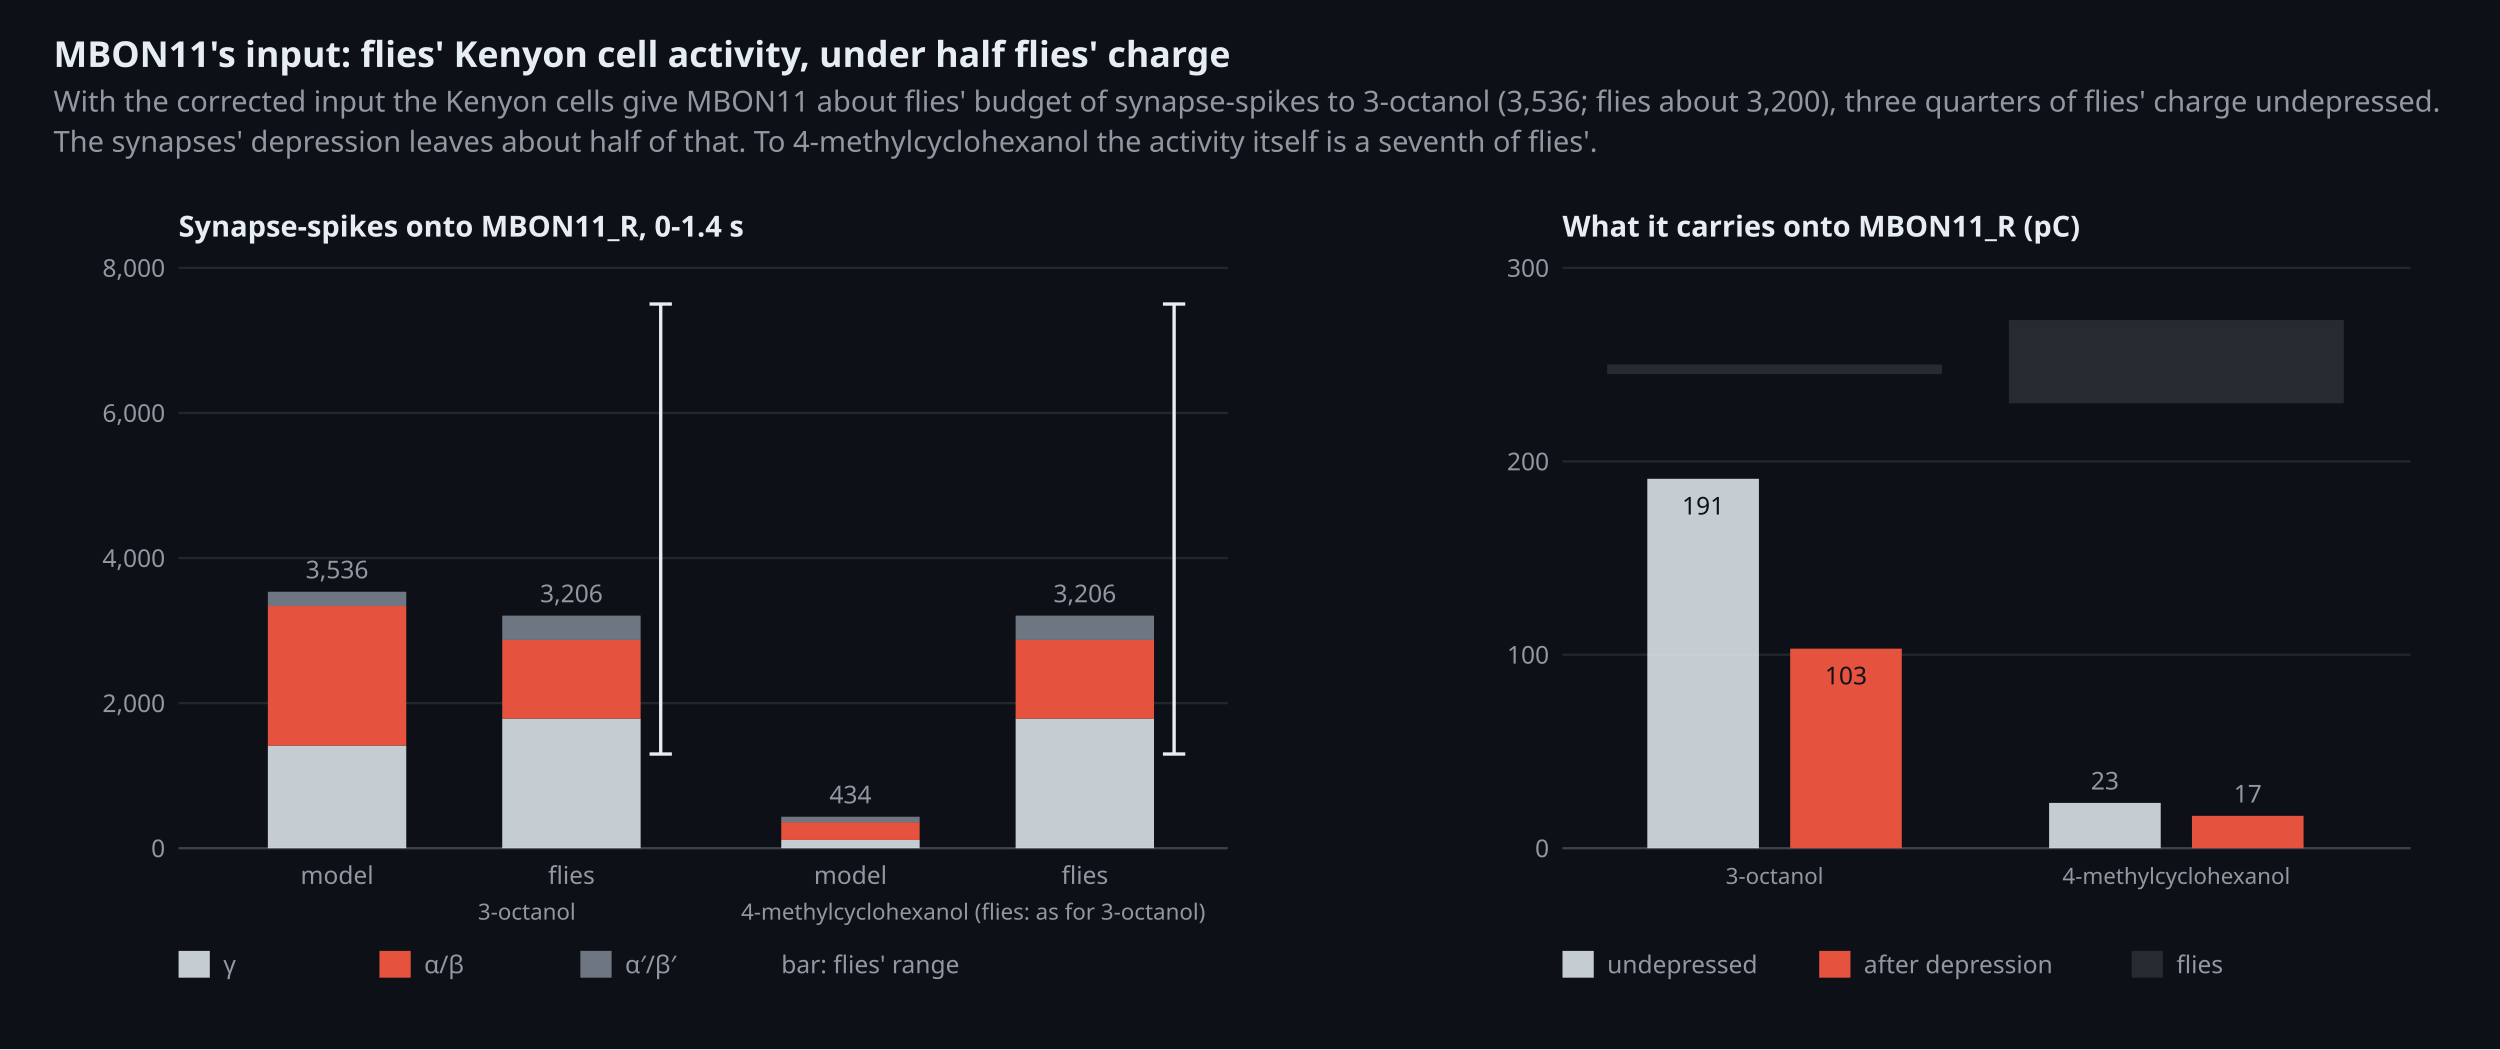
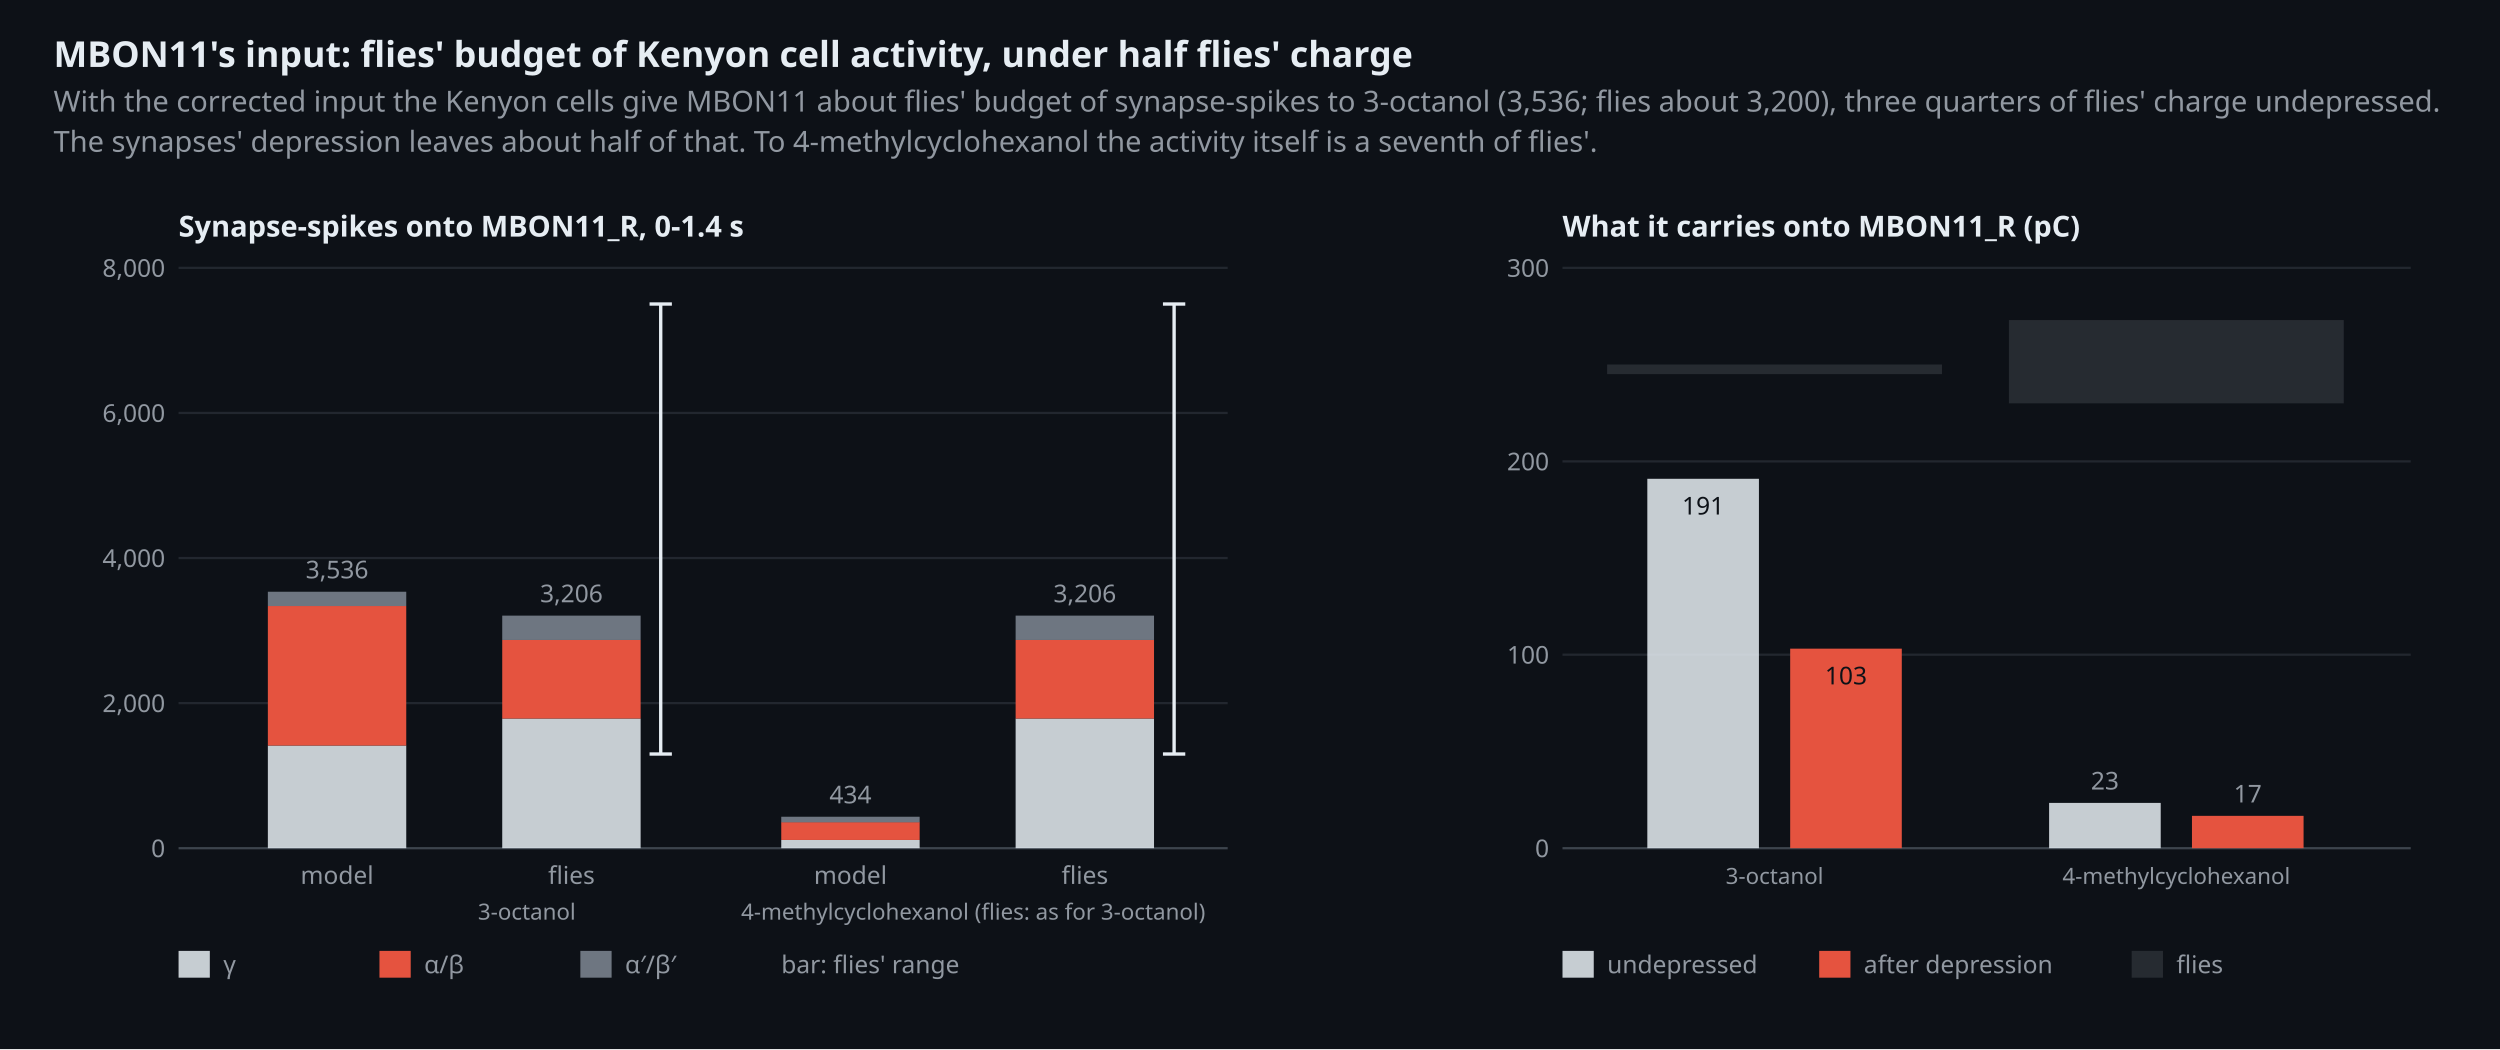
<svg xmlns="http://www.w3.org/2000/svg" width="1120" height="470" viewBox="0 0 1120 470" role="img" aria-labelledby="t">
  <style>
    text { font-family: -apple-system, BlinkMacSystemFont, 'Segoe UI', 'Noto Sans', Helvetica, Arial, sans-serif; }
    .lab { font-size: 16px; font-weight: 600; fill: #e6edf3; }
    .val { font-size: 13px; font-weight: 600; fill: #e6edf3; }
    .note { font-size: 13px; fill: #9198a1; }
    .tick { font-size: 11px; fill: #9198a1; }
    .tiny { font-size: 10px; fill: #9198a1; }
    </style>
  <rect width="1120" height="470" fill="#0d1117" />
-   <text x="24.0" y="30.0" class="lab" text-anchor="start">MBON11's input: flies' Kenyon cell activity, under half flies' charge</text>
+   <text x="24.0" y="30.0" class="lab" text-anchor="start">MBON11's input: flies' budget of Kenyon cell activity, under half flies' charge</text>
  <text x="24.0" y="50.0" class="note" text-anchor="start">With the corrected input the Kenyon cells give MBON11 about flies' budget of synapse-spikes to 3-octanol (3,536; flies about 3,200), three quarters of flies' charge undepressed.</text>
  <text x="24.0" y="68.0" class="note" text-anchor="start">The synapses' depression leaves about half of that. To 4-methylcyclohexanol the activity itself is a seventh of flies'.</text>
  <text x="80.0" y="106.0" class="val" text-anchor="start">Synapse-spikes onto MBON11_R, 0-1.4 s</text>
  <line x1="80" y1="380.0" x2="550" y2="380.0" stroke="#3d444d" stroke-opacity="1" />
  <text x="74.0" y="384.0" class="tick" text-anchor="end">0</text>
  <line x1="80" y1="315.0" x2="550" y2="315.0" stroke="#3d444d" stroke-opacity="0.45" />
  <text x="74.0" y="319.0" class="tick" text-anchor="end">2,000</text>
  <line x1="80" y1="250.0" x2="550" y2="250.0" stroke="#3d444d" stroke-opacity="0.45" />
  <text x="74.0" y="254.0" class="tick" text-anchor="end">4,000</text>
  <line x1="80" y1="185.0" x2="550" y2="185.0" stroke="#3d444d" stroke-opacity="0.45" />
  <text x="74.0" y="189.0" class="tick" text-anchor="end">6,000</text>
  <line x1="80" y1="120.0" x2="550" y2="120.0" stroke="#3d444d" stroke-opacity="0.45" />
  <text x="74.0" y="124.0" class="tick" text-anchor="end">8,000</text>
  <rect x="120" y="334.0" width="62" height="46.0" fill="#e6edf3" fill-opacity="0.85" />
  <rect x="120" y="271.5" width="62" height="62.5" fill="#e5533f" fill-opacity="1.0" />
  <rect x="120" y="265.1" width="62" height="6.4" fill="#6e7681" fill-opacity="1.0" />
  <text x="151.0" y="259.1" class="tick" text-anchor="middle">3,536</text>
  <text x="151.0" y="396.0" class="tick" text-anchor="middle">model</text>
  <rect x="225" y="321.9" width="62" height="58.1" fill="#e6edf3" fill-opacity="0.85" />
  <rect x="225" y="286.7" width="62" height="35.2" fill="#e5533f" fill-opacity="1.0" />
  <rect x="225" y="275.8" width="62" height="10.9" fill="#6e7681" fill-opacity="1.0" />
  <line x1="296.0" y1="337.8" x2="296.0" y2="136.2" stroke="#e6edf3" stroke-width="1.5" />
  <line x1="291.0" y1="337.8" x2="301.0" y2="337.8" stroke="#e6edf3" stroke-width="1.5" />
  <line x1="291.0" y1="136.2" x2="301.0" y2="136.2" stroke="#e6edf3" stroke-width="1.5" />
  <text x="256.0" y="269.8" class="tick" text-anchor="middle">3,206</text>
  <text x="256.0" y="396.0" class="tick" text-anchor="middle">flies</text>
  <rect x="350" y="376.3" width="62" height="3.7" fill="#e6edf3" fill-opacity="0.85" />
  <rect x="350" y="368.3" width="62" height="8.0" fill="#e5533f" fill-opacity="1.0" />
  <rect x="350" y="365.9" width="62" height="2.5" fill="#6e7681" fill-opacity="1.0" />
  <text x="381.0" y="359.9" class="tick" text-anchor="middle">434</text>
  <text x="381.0" y="396.0" class="tick" text-anchor="middle">model</text>
  <rect x="455" y="321.9" width="62" height="58.1" fill="#e6edf3" fill-opacity="0.85" />
  <rect x="455" y="286.7" width="62" height="35.2" fill="#e5533f" fill-opacity="1.0" />
  <rect x="455" y="275.8" width="62" height="10.9" fill="#6e7681" fill-opacity="1.0" />
  <line x1="526.0" y1="337.8" x2="526.0" y2="136.2" stroke="#e6edf3" stroke-width="1.5" />
  <line x1="521.0" y1="337.8" x2="531.0" y2="337.8" stroke="#e6edf3" stroke-width="1.5" />
  <line x1="521.0" y1="136.2" x2="531.0" y2="136.2" stroke="#e6edf3" stroke-width="1.5" />
  <text x="486.0" y="269.8" class="tick" text-anchor="middle">3,206</text>
  <text x="486.0" y="396.0" class="tick" text-anchor="middle">flies</text>
  <text x="236.0" y="412.0" class="tiny" text-anchor="middle">3-octanol</text>
  <text x="436.0" y="412.0" class="tiny" text-anchor="middle">4-methylcyclohexanol (flies: as for 3-octanol)</text>
  <rect x="80" y="426" width="14" height="12" fill="#e6edf3" fill-opacity="0.85" />
  <text x="100.0" y="436.0" class="tick" text-anchor="start">γ</text>
  <rect x="170" y="426" width="14" height="12" fill="#e5533f" fill-opacity="1.0" />
  <text x="190.0" y="436.0" class="tick" text-anchor="start">α/β</text>
  <rect x="260" y="426" width="14" height="12" fill="#6e7681" fill-opacity="1.0" />
  <text x="280.0" y="436.0" class="tick" text-anchor="start">α′/β′</text>
  <text x="350.0" y="436.0" class="tick" text-anchor="start">bar: flies' range</text>
  <text x="700.0" y="106.0" class="val" text-anchor="start">What it carries onto MBON11_R (pC)</text>
  <line x1="700" y1="380.0" x2="1080" y2="380.0" stroke="#3d444d" stroke-opacity="1" />
  <text x="694.0" y="384.0" class="tick" text-anchor="end">0</text>
  <line x1="700" y1="293.3" x2="1080" y2="293.3" stroke="#3d444d" stroke-opacity="0.45" />
  <text x="694.0" y="297.3" class="tick" text-anchor="end">100</text>
  <line x1="700" y1="206.7" x2="1080" y2="206.7" stroke="#3d444d" stroke-opacity="0.45" />
  <text x="694.0" y="210.7" class="tick" text-anchor="end">200</text>
  <line x1="700" y1="120.0" x2="1080" y2="120.0" stroke="#3d444d" stroke-opacity="0.45" />
  <text x="694.0" y="124.0" class="tick" text-anchor="end">300</text>
  <rect x="720" y="163.3" width="150" height="4.3" fill="#e6edf3" fill-opacity="0.12" />
  <rect x="738" y="214.5" width="50" height="165.5" fill="#e6edf3" fill-opacity="0.85" />
  <text x="763.0" y="230.5" class="tick" text-anchor="middle" style="fill: #0d1117">191</text>
  <rect x="802" y="290.6" width="50" height="89.4" fill="#e5533f" fill-opacity="1.0" />
  <text x="827.0" y="306.6" class="tick" text-anchor="middle" style="fill: #0d1117">103</text>
  <text x="795.0" y="396.0" class="tiny" text-anchor="middle">3-octanol</text>
  <rect x="900" y="143.4" width="150" height="37.3" fill="#e6edf3" fill-opacity="0.12" />
  <rect x="918" y="359.7" width="50" height="20.3" fill="#e6edf3" fill-opacity="0.85" />
  <text x="943.0" y="353.7" class="tick" text-anchor="middle">23</text>
  <rect x="982" y="365.5" width="50" height="14.5" fill="#e5533f" fill-opacity="1.0" />
  <text x="1007.0" y="359.5" class="tick" text-anchor="middle">17</text>
  <text x="975.0" y="396.0" class="tiny" text-anchor="middle">4-methylcyclohexanol</text>
  <rect x="700" y="426" width="14" height="12" fill="#e6edf3" fill-opacity="0.85" />
  <text x="720.0" y="436.0" class="tick" text-anchor="start">undepressed</text>
  <rect x="815" y="426" width="14" height="12" fill="#e5533f" />
  <text x="835.0" y="436.0" class="tick" text-anchor="start">after depression</text>
  <rect x="955" y="426" width="14" height="12" fill="#e6edf3" fill-opacity="0.12" />
  <text x="975.0" y="436.0" class="tick" text-anchor="start">flies</text>
</svg>
